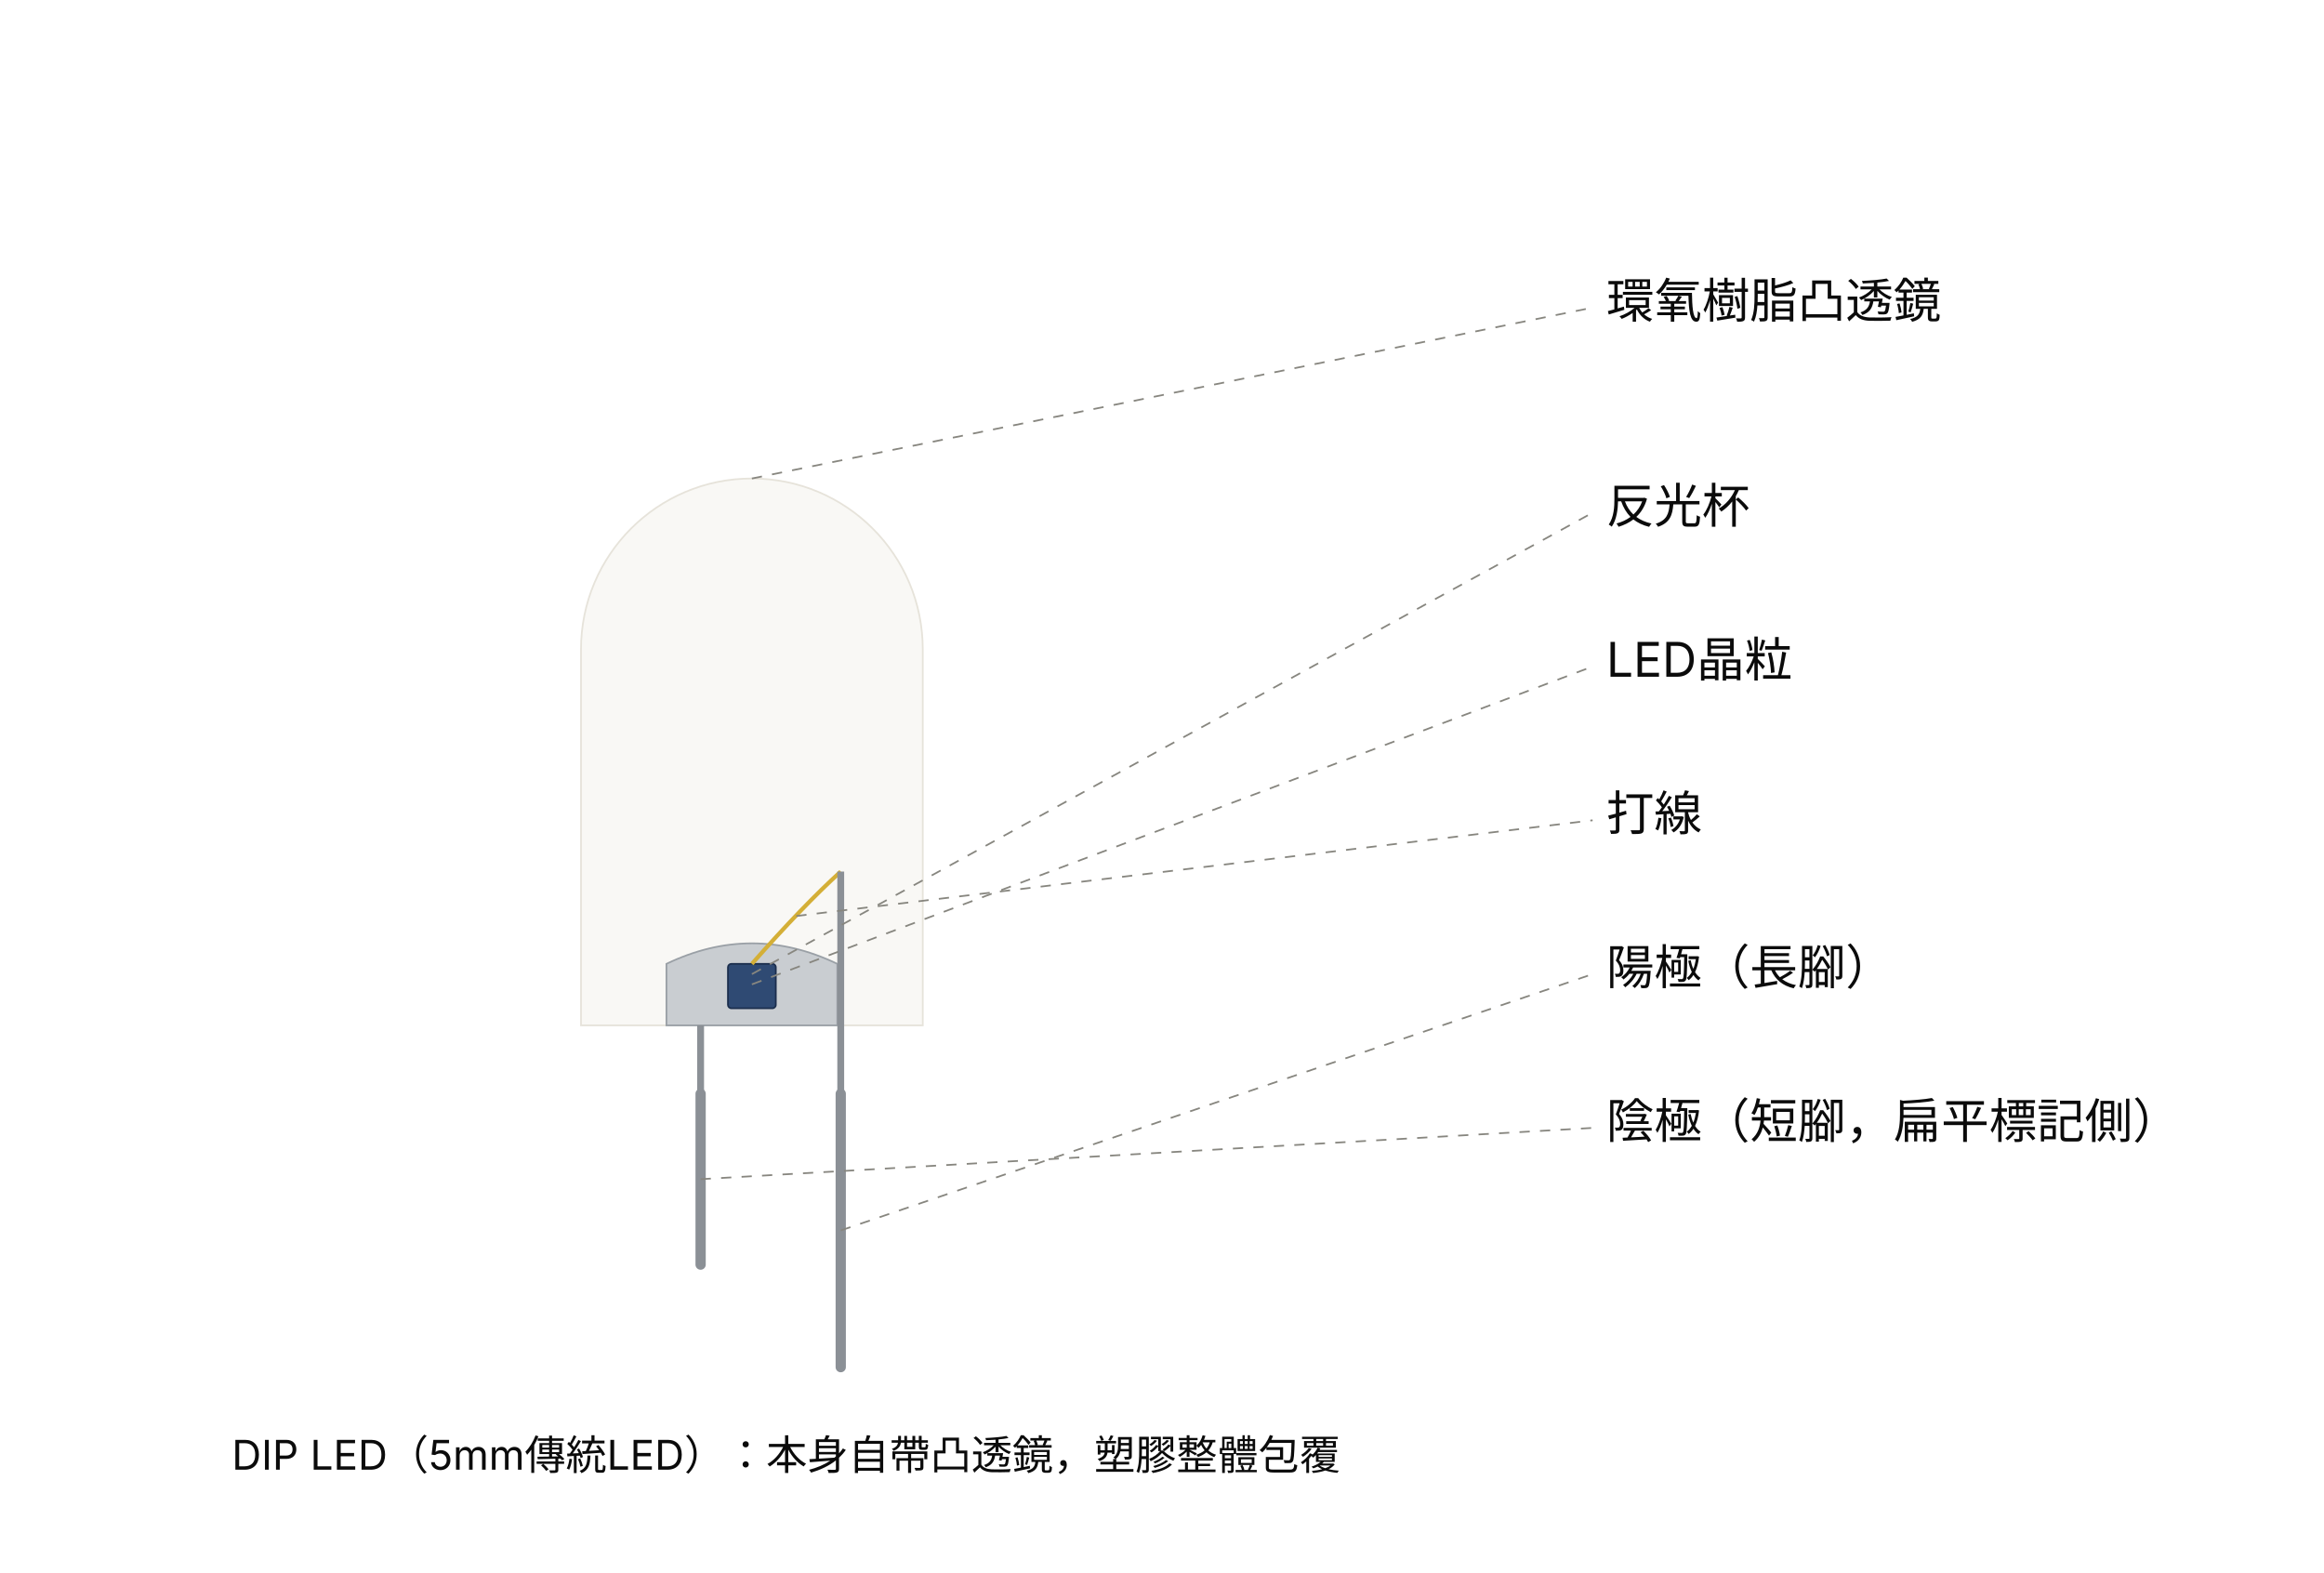
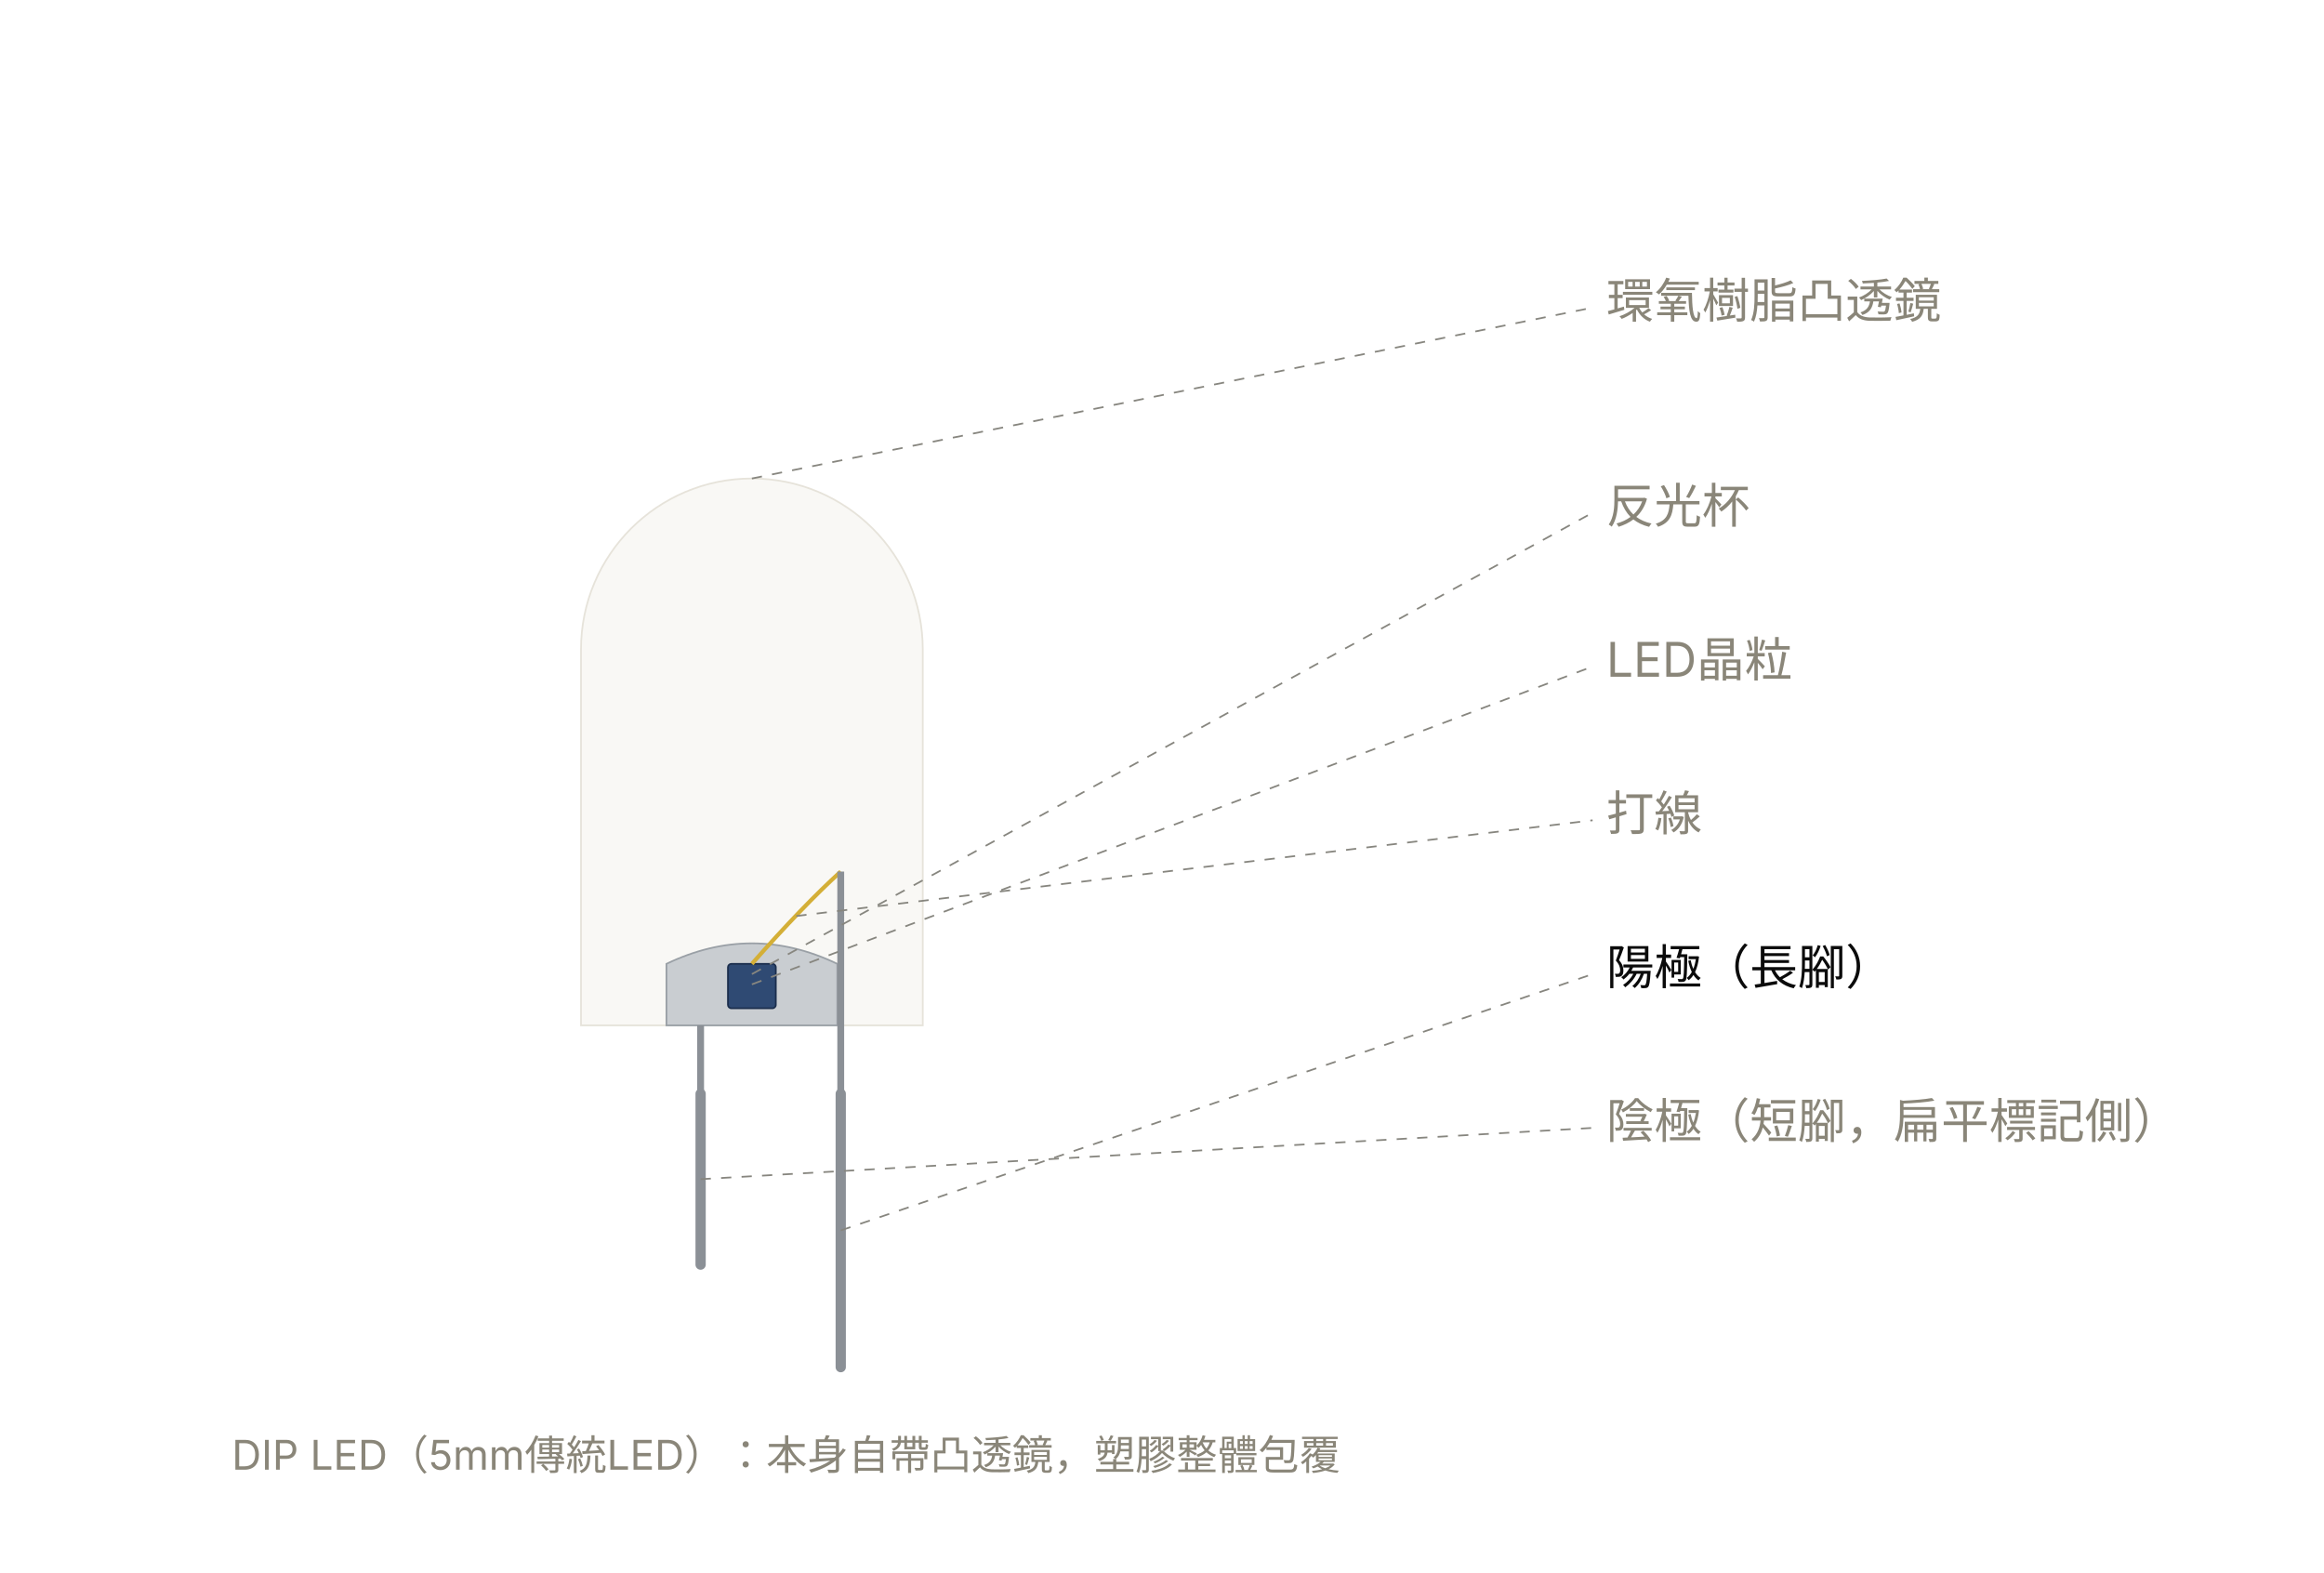
<svg xmlns="http://www.w3.org/2000/svg" width="100%" viewBox="0 0 680 460" role="img" style="">
  <path d="M170,300 L170,190 A50,50 0 0 1 270,190 L270,300 Z" fill="#EDEBE3" opacity="0.35" stroke="#B8AE95" stroke-width="0.5" style="fill:rgb(237, 235, 227);stroke:rgb(184, 174, 149);color:rgb(11, 11, 11);stroke-width:0.5px;stroke-linecap:butt;stroke-linejoin:miter;opacity:0.35;font-family:anthropic-sans, -apple-system, BlinkMacSystemFont, &quot;Segoe UI&quot;, sans-serif;font-size:16px;font-weight:400;text-anchor:start;dominant-baseline:auto" />
  <path d="M195,300 L195,282 Q220,270 245,282 L245,300 Z" fill="#C9CDD1" stroke="#9AA0A6" stroke-width="0.5" style="fill:rgb(201, 205, 209);stroke:rgb(154, 160, 166);color:rgb(11, 11, 11);stroke-width:0.5px;stroke-linecap:butt;stroke-linejoin:miter;opacity:1;font-family:anthropic-sans, -apple-system, BlinkMacSystemFont, &quot;Segoe UI&quot;, sans-serif;font-size:16px;font-weight:400;text-anchor:start;dominant-baseline:auto" />
  <rect x="213" y="282" width="14" height="13" rx="1" fill="#2F4A73" stroke="#1B2E4D" stroke-width="0.5" style="fill:rgb(47, 74, 115);stroke:rgb(27, 46, 77);color:rgb(11, 11, 11);stroke-width:0.5px;stroke-linecap:butt;stroke-linejoin:miter;opacity:1;font-family:anthropic-sans, -apple-system, BlinkMacSystemFont, &quot;Segoe UI&quot;, sans-serif;font-size:16px;font-weight:400;text-anchor:start;dominant-baseline:auto" />
  <path d="M220,282 Q235,265 246,255" fill="none" stroke="#D4AF37" stroke-width="1.2" style="fill:none;stroke:rgb(212, 175, 55);color:rgb(11, 11, 11);stroke-width:1.2px;stroke-linecap:butt;stroke-linejoin:miter;opacity:1;font-family:anthropic-sans, -apple-system, BlinkMacSystemFont, &quot;Segoe UI&quot;, sans-serif;font-size:16px;font-weight:400;text-anchor:start;dominant-baseline:auto" />
  <line x1="205" y1="300" x2="205" y2="320" stroke="#8B9096" stroke-width="2" style="fill:rgb(0, 0, 0);stroke:rgb(139, 144, 150);color:rgb(11, 11, 11);stroke-width:2px;stroke-linecap:butt;stroke-linejoin:miter;opacity:1;font-family:anthropic-sans, -apple-system, BlinkMacSystemFont, &quot;Segoe UI&quot;, sans-serif;font-size:16px;font-weight:400;text-anchor:start;dominant-baseline:auto" />
  <line x1="246" y1="255" x2="246" y2="320" stroke="#8B9096" stroke-width="2" style="fill:rgb(0, 0, 0);stroke:rgb(139, 144, 150);color:rgb(11, 11, 11);stroke-width:2px;stroke-linecap:butt;stroke-linejoin:miter;opacity:1;font-family:anthropic-sans, -apple-system, BlinkMacSystemFont, &quot;Segoe UI&quot;, sans-serif;font-size:16px;font-weight:400;text-anchor:start;dominant-baseline:auto" />
  <line x1="205" y1="320" x2="205" y2="370" stroke="#8B9096" stroke-width="3" stroke-linecap="round" style="fill:rgb(0, 0, 0);stroke:rgb(139, 144, 150);color:rgb(11, 11, 11);stroke-width:3px;stroke-linecap:round;stroke-linejoin:miter;opacity:1;font-family:anthropic-sans, -apple-system, BlinkMacSystemFont, &quot;Segoe UI&quot;, sans-serif;font-size:16px;font-weight:400;text-anchor:start;dominant-baseline:auto" />
  <line x1="246" y1="320" x2="246" y2="400" stroke="#8B9096" stroke-width="3" stroke-linecap="round" style="fill:rgb(0, 0, 0);stroke:rgb(139, 144, 150);color:rgb(11, 11, 11);stroke-width:3px;stroke-linecap:round;stroke-linejoin:miter;opacity:1;font-family:anthropic-sans, -apple-system, BlinkMacSystemFont, &quot;Segoe UI&quot;, sans-serif;font-size:16px;font-weight:400;text-anchor:start;dominant-baseline:auto" />
  <line x1="220" y1="140" x2="466" y2="90" stroke="#87867F" stroke-width="0.5" stroke-dasharray="3 3" style="fill:rgb(0, 0, 0);stroke:rgb(135, 134, 127);color:rgb(11, 11, 11);stroke-width:0.5px;stroke-dasharray:3px, 3px;stroke-linecap:butt;stroke-linejoin:miter;opacity:1;font-family:anthropic-sans, -apple-system, BlinkMacSystemFont, &quot;Segoe UI&quot;, sans-serif;font-size:16px;font-weight:400;text-anchor:start;dominant-baseline:auto" />
-   <text x="470" y="93" font-size="14" fill="currentColor" style="stroke:none;color:rgb(11, 11, 11);stroke-width:1px;stroke-linecap:butt;stroke-linejoin:miter;opacity:1;font-family:anthropic-sans, -apple-system, BlinkMacSystemFont, &quot;Segoe UI&quot;, sans-serif;font-size:14px;font-weight:400;text-anchor:start;dominant-baseline:auto">環氧樹脂凸透鏡</text>
+   <text x="470" y="93" font-size="14" fill="currentColor" style="fill:rgb(138, 134, 121);stroke:none;color:rgb(11, 11, 11);stroke-width:1px;stroke-linecap:butt;stroke-linejoin:miter;opacity:1;font-family:anthropic-sans, -apple-system, BlinkMacSystemFont, &quot;Segoe UI&quot;, sans-serif;font-size:14px;font-weight:400;text-anchor:start;dominant-baseline:auto">環氧樹脂凸透鏡</text>
  <line x1="220" y1="285" x2="466" y2="150" stroke="#87867F" stroke-width="0.5" stroke-dasharray="3 3" style="fill:rgb(0, 0, 0);stroke:rgb(135, 134, 127);color:rgb(11, 11, 11);stroke-width:0.5px;stroke-dasharray:3px, 3px;stroke-linecap:butt;stroke-linejoin:miter;opacity:1;font-family:anthropic-sans, -apple-system, BlinkMacSystemFont, &quot;Segoe UI&quot;, sans-serif;font-size:16px;font-weight:400;text-anchor:start;dominant-baseline:auto" />
-   <text x="470" y="153" font-size="14" fill="currentColor" style="stroke:none;color:rgb(11, 11, 11);stroke-width:1px;stroke-linecap:butt;stroke-linejoin:miter;opacity:1;font-family:anthropic-sans, -apple-system, BlinkMacSystemFont, &quot;Segoe UI&quot;, sans-serif;font-size:14px;font-weight:400;text-anchor:start;dominant-baseline:auto">反光杯</text>
+   <text x="470" y="153" font-size="14" fill="currentColor" style="fill:rgb(138, 134, 121);stroke:none;color:rgb(11, 11, 11);stroke-width:1px;stroke-linecap:butt;stroke-linejoin:miter;opacity:1;font-family:anthropic-sans, -apple-system, BlinkMacSystemFont, &quot;Segoe UI&quot;, sans-serif;font-size:14px;font-weight:400;text-anchor:start;dominant-baseline:auto">反光杯</text>
  <line x1="220" y1="288" x2="466" y2="195" stroke="#87867F" stroke-width="0.5" stroke-dasharray="3 3" style="fill:rgb(0, 0, 0);stroke:rgb(135, 134, 127);color:rgb(11, 11, 11);stroke-width:0.5px;stroke-dasharray:3px, 3px;stroke-linecap:butt;stroke-linejoin:miter;opacity:1;font-family:anthropic-sans, -apple-system, BlinkMacSystemFont, &quot;Segoe UI&quot;, sans-serif;font-size:16px;font-weight:400;text-anchor:start;dominant-baseline:auto" />
-   <text x="470" y="198" font-size="14" fill="currentColor" style="stroke:none;color:rgb(11, 11, 11);stroke-width:1px;stroke-linecap:butt;stroke-linejoin:miter;opacity:1;font-family:anthropic-sans, -apple-system, BlinkMacSystemFont, &quot;Segoe UI&quot;, sans-serif;font-size:14px;font-weight:400;text-anchor:start;dominant-baseline:auto">LED晶粒</text>
+   <text x="470" y="198" font-size="14" fill="currentColor" style="fill:rgb(138, 134, 121);stroke:none;color:rgb(11, 11, 11);stroke-width:1px;stroke-linecap:butt;stroke-linejoin:miter;opacity:1;font-family:anthropic-sans, -apple-system, BlinkMacSystemFont, &quot;Segoe UI&quot;, sans-serif;font-size:14px;font-weight:400;text-anchor:start;dominant-baseline:auto">LED晶粒</text>
  <line x1="233" y1="268" x2="466" y2="240" stroke="#87867F" stroke-width="0.5" stroke-dasharray="3 3" style="fill:rgb(0, 0, 0);stroke:rgb(135, 134, 127);color:rgb(11, 11, 11);stroke-width:0.5px;stroke-dasharray:3px, 3px;stroke-linecap:butt;stroke-linejoin:miter;opacity:1;font-family:anthropic-sans, -apple-system, BlinkMacSystemFont, &quot;Segoe UI&quot;, sans-serif;font-size:16px;font-weight:400;text-anchor:start;dominant-baseline:auto" />
-   <text x="470" y="243" font-size="14" fill="currentColor" style="stroke:none;color:rgb(11, 11, 11);stroke-width:1px;stroke-linecap:butt;stroke-linejoin:miter;opacity:1;font-family:anthropic-sans, -apple-system, BlinkMacSystemFont, &quot;Segoe UI&quot;, sans-serif;font-size:14px;font-weight:400;text-anchor:start;dominant-baseline:auto">打線</text>
+   <text x="470" y="243" font-size="14" fill="currentColor" style="fill:rgb(138, 134, 121);stroke:none;color:rgb(11, 11, 11);stroke-width:1px;stroke-linecap:butt;stroke-linejoin:miter;opacity:1;font-family:anthropic-sans, -apple-system, BlinkMacSystemFont, &quot;Segoe UI&quot;, sans-serif;font-size:14px;font-weight:400;text-anchor:start;dominant-baseline:auto">打線</text>
  <line x1="246" y1="360" x2="466" y2="285" stroke="#87867F" stroke-width="0.5" stroke-dasharray="3 3" style="fill:rgb(0, 0, 0);stroke:rgb(135, 134, 127);color:rgb(11, 11, 11);stroke-width:0.5px;stroke-dasharray:3px, 3px;stroke-linecap:butt;stroke-linejoin:miter;opacity:1;font-family:anthropic-sans, -apple-system, BlinkMacSystemFont, &quot;Segoe UI&quot;, sans-serif;font-size:16px;font-weight:400;text-anchor:start;dominant-baseline:auto" />
-   <text x="470" y="288" font-size="14" fill="currentColor" style="stroke:none;color:rgb(11, 11, 11);stroke-width:1px;stroke-linecap:butt;stroke-linejoin:miter;opacity:1;font-family:anthropic-sans, -apple-system, BlinkMacSystemFont, &quot;Segoe UI&quot;, sans-serif;font-size:14px;font-weight:400;text-anchor:start;dominant-baseline:auto">陽極（長腳）</text>
+   <text x="470" y="288" font-size="14" fill="currentColor" style="fill:currentColor;stroke:none;color:rgb(11, 11, 11);stroke-width:1px;stroke-linecap:butt;stroke-linejoin:miter;opacity:1;font-family:anthropic-sans, -apple-system, BlinkMacSystemFont, &quot;Segoe UI&quot;, sans-serif;font-size:14px;font-weight:400;text-anchor:start;dominant-baseline:auto">陽極（長腳）</text>
  <line x1="205" y1="345" x2="466" y2="330" stroke="#87867F" stroke-width="0.5" stroke-dasharray="3 3" style="fill:rgb(0, 0, 0);stroke:rgb(135, 134, 127);color:rgb(11, 11, 11);stroke-width:0.5px;stroke-dasharray:3px, 3px;stroke-linecap:butt;stroke-linejoin:miter;opacity:1;font-family:anthropic-sans, -apple-system, BlinkMacSystemFont, &quot;Segoe UI&quot;, sans-serif;font-size:16px;font-weight:400;text-anchor:start;dominant-baseline:auto" />
-   <text x="470" y="333" font-size="14" fill="currentColor" style="stroke:none;color:rgb(11, 11, 11);stroke-width:1px;stroke-linecap:butt;stroke-linejoin:miter;opacity:1;font-family:anthropic-sans, -apple-system, BlinkMacSystemFont, &quot;Segoe UI&quot;, sans-serif;font-size:14px;font-weight:400;text-anchor:start;dominant-baseline:auto">陰極（短腳，扁平標記側）</text>
-   <text x="230" y="430" font-size="12" text-anchor="middle" fill="currentColor" style="stroke:none;color:rgb(11, 11, 11);stroke-width:1px;stroke-linecap:butt;stroke-linejoin:miter;opacity:1;font-family:anthropic-sans, -apple-system, BlinkMacSystemFont, &quot;Segoe UI&quot;, sans-serif;font-size:12px;font-weight:400;text-anchor:middle;dominant-baseline:auto">DIP LED（5mm傳統LED）：本身自帶凸透鏡，塑膠整體包覆</text>
+   <text x="470" y="333" font-size="14" fill="currentColor" style="fill:rgb(138, 134, 121);stroke:none;color:rgb(11, 11, 11);stroke-width:1px;stroke-linecap:butt;stroke-linejoin:miter;opacity:1;font-family:anthropic-sans, -apple-system, BlinkMacSystemFont, &quot;Segoe UI&quot;, sans-serif;font-size:14px;font-weight:400;text-anchor:start;dominant-baseline:auto">陰極（短腳，扁平標記側）</text>
+   <text x="230" y="430" font-size="12" text-anchor="middle" fill="currentColor" style="fill:rgb(138, 134, 121);stroke:none;color:rgb(11, 11, 11);stroke-width:1px;stroke-linecap:butt;stroke-linejoin:miter;opacity:1;font-family:anthropic-sans, -apple-system, BlinkMacSystemFont, &quot;Segoe UI&quot;, sans-serif;font-size:12px;font-weight:400;text-anchor:middle;dominant-baseline:auto">DIP LED（5mm傳統LED）：本身自帶凸透鏡，塑膠整體包覆</text>
</svg>
